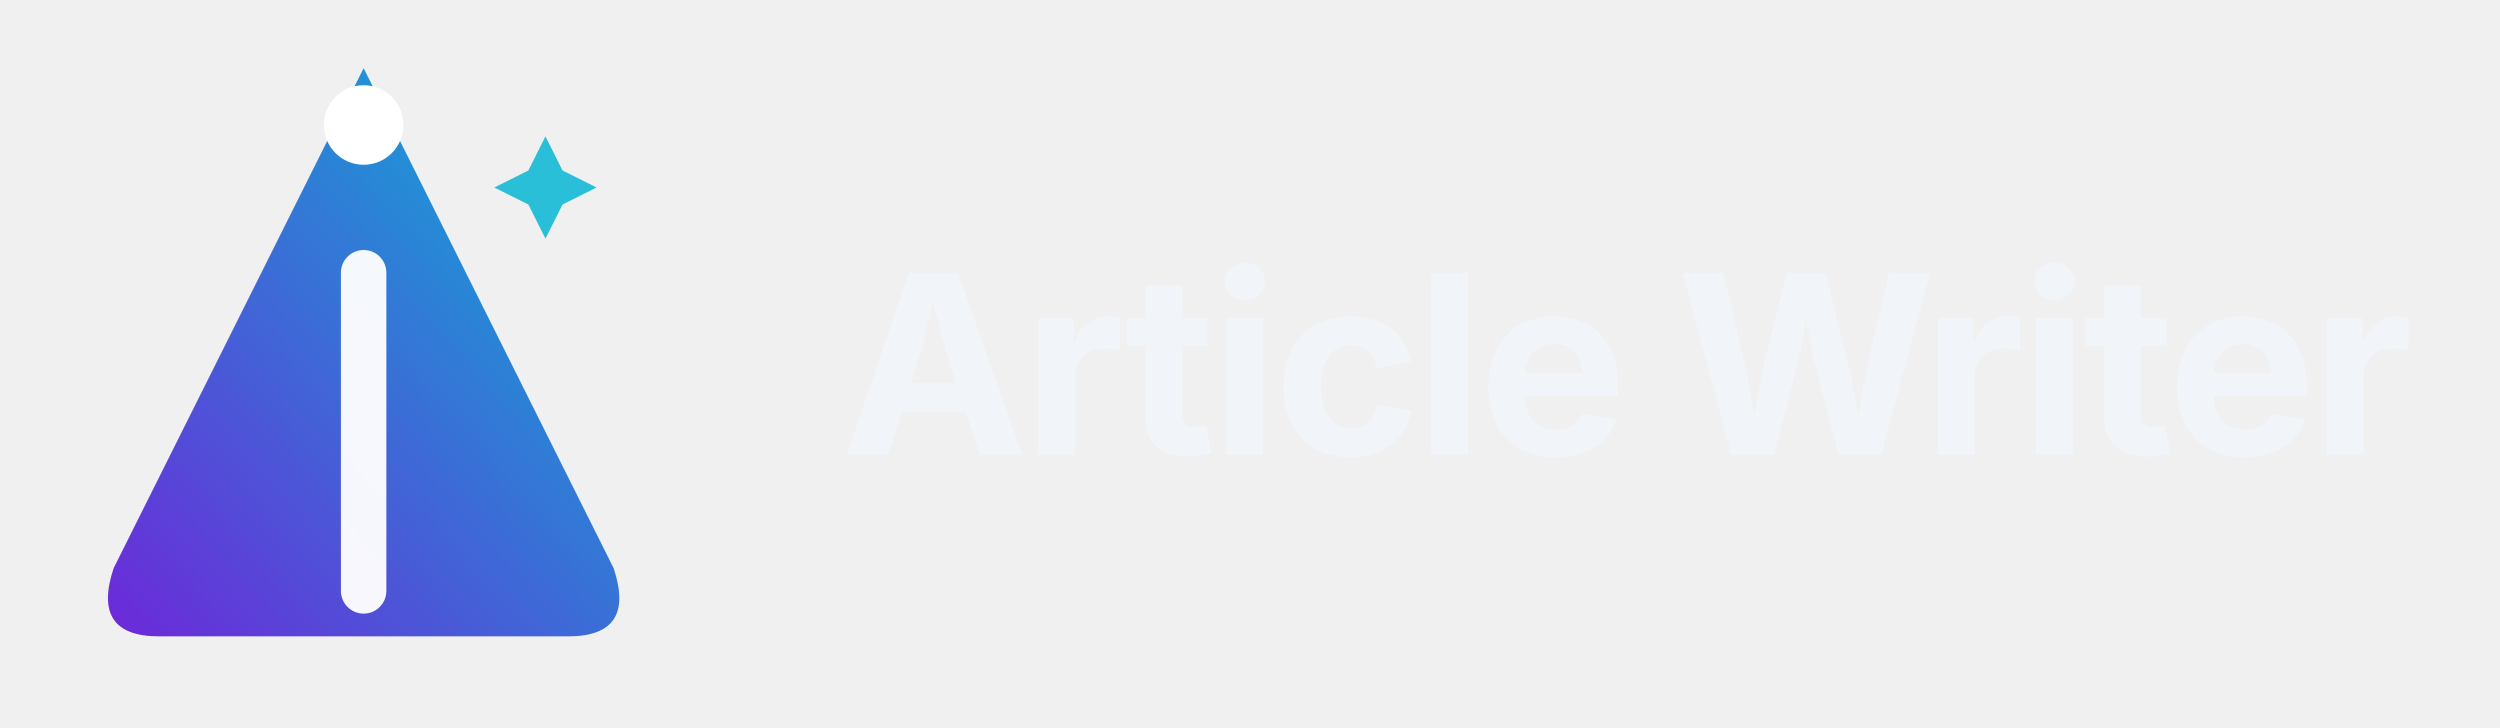
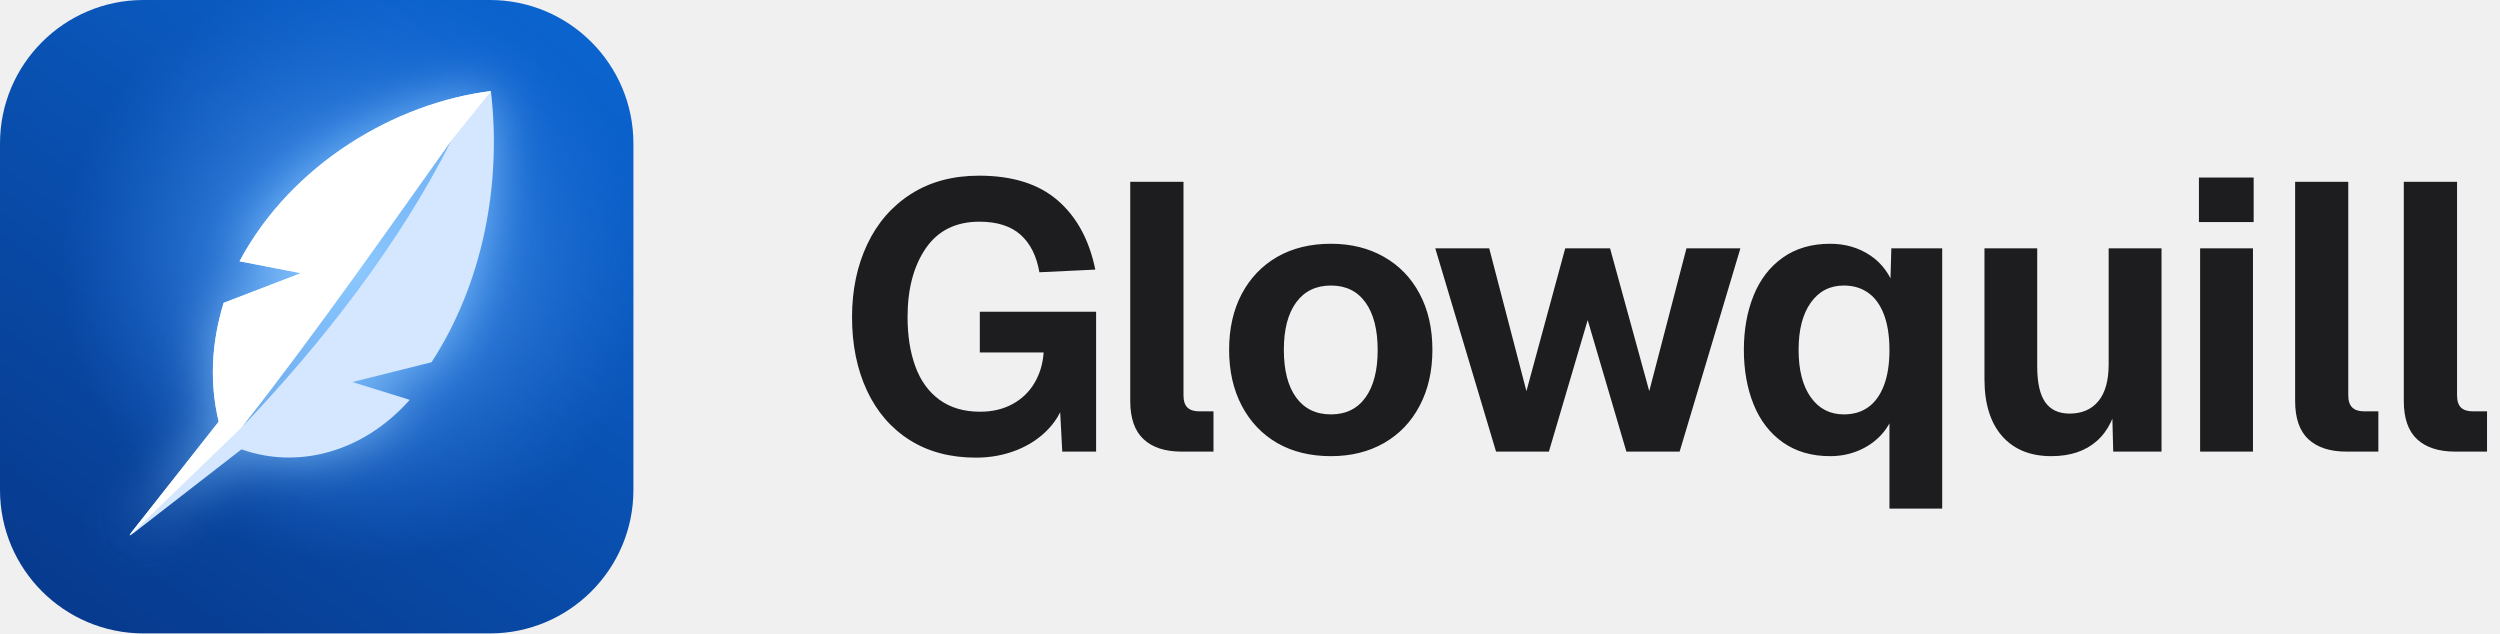
- <svg xmlns="http://www.w3.org/2000/svg" viewBox="0 0 220 64">
-   <defs>
-     <linearGradient id="aw-grad" x1="0%" y1="100%" x2="100%" y2="0%">
-       <stop offset="0%" stop-color="#6D28D9" />
-       <stop offset="100%" stop-color="#06B6D4" />
-     </linearGradient>
-   </defs>
-   <g>
-     <path d="M32 6 L10 50 Q8 56 14 56 L50 56 Q56 56 54 50 Z" fill="url(#aw-grad)" />
-     <rect x="30" y="22" width="4" height="32" rx="2" fill="white" opacity="0.95" />
-     <circle cx="32" cy="11" r="3.5" fill="white" />
-     <path d="M48 12 l1.5 3 l3 1.5 l-3 1.5 l-1.5 3 l-1.5 -3 l-3 -1.5 l3 -1.5 z" fill="#06B6D4" opacity="0.85" />
-   </g>
-   <text x="74" y="40" font-family="Inter, system-ui, sans-serif" font-size="22" font-weight="700" fill="#f1f5f9" letter-spacing="-0.02em">Article Writer</text>
+ <svg xmlns="http://www.w3.org/2000/svg" viewBox="0 0 252.60 64">
+   <svg width="64" height="64" viewBox="0 0 64 64">
+     <defs>
+       <linearGradient id="gql-bg" x1="10" y1="62" x2="54" y2="2" gradientUnits="userSpaceOnUse">
+         <stop offset="0" stop-color="#073b8f" />
+         <stop offset="1" stop-color="#0b63ce" />
+       </linearGradient>
+       <radialGradient id="gql-glow" cx="36" cy="27" r="30" gradientUnits="userSpaceOnUse">
+         <stop offset="0" stop-color="#8fcaff" stop-opacity=".95" />
+         <stop offset=".35" stop-color="#5aa8ff" stop-opacity=".55" />
+         <stop offset="1" stop-color="#2f80ed" stop-opacity="0" />
+       </radialGradient>
+       <filter id="gql-blur" x="-30%" y="-30%" width="160%" height="160%">
+         <feGaussianBlur stdDeviation="2.6" />
+       </filter>
+       <clipPath id="gql-tile">
+         <rect width="64" height="64" rx="14.5" />
+       </clipPath>
+       <clipPath id="gql-lit">
+         <path d="M53 5L45.6 14.2C39.6 22.6 32.4 33 24.4 43.2L12.8 54.4L0 66.8L0 0Z" />
+       </clipPath>
+     </defs>
+     <g clip-path="url(#gql-tile)">
+       <rect width="64" height="64" rx="14.5" fill="url(#gql-bg)" />
+       <rect width="64" height="64" rx="14.5" fill="url(#gql-glow)" />
+       <g>
+         <path d="M49.6 9.2C40 10.4 29.5 16.5 24.2 26.4L30.4 27.6L22.6 30.6C21.3 34.8 21.2 38.9 22.1 42.6L13.36 53.69Q12.8 54.4 13.51 53.85L24.4 45.4C30 47.4 36.6 45.8 41.4 40.4L35.6 38.6L43.6 36.6C48.8 28.6 50.7 18.6 49.6 9.2Z" fill="#8fcaff" opacity=".75" filter="url(#gql-blur)" />
+         <path d="M49.6 9.2C40 10.4 29.5 16.5 24.2 26.4L30.4 27.6L22.6 30.6C21.3 34.8 21.2 38.9 22.1 42.6L13.36 53.69Q12.8 54.4 13.51 53.85L24.4 45.4C30 47.4 36.6 45.8 41.4 40.4L35.6 38.6L43.6 36.6C48.8 28.6 50.7 18.6 49.6 9.2ZM45.6 14.2C39.6 22.6 32.4 33 24.4 43.2C32.6 34.6 40.4 24.6 45.6 14.2Z" fill="#d4e7ff" fill-rule="evenodd" />
+         <path d="M49.6 9.2C40 10.4 29.5 16.5 24.2 26.4L30.4 27.6L22.6 30.6C21.3 34.8 21.2 38.9 22.1 42.6L13.36 53.69Q12.8 54.4 13.51 53.85L24.4 45.4C30 47.4 36.6 45.8 41.4 40.4L35.6 38.6L43.6 36.6C48.8 28.6 50.7 18.6 49.6 9.2ZM45.6 14.2C39.6 22.6 32.4 33 24.4 43.2C32.6 34.6 40.4 24.6 45.6 14.2Z" fill="#fff" fill-rule="evenodd" clip-path="url(#gql-lit)" />
+       </g>
+     </g>
+   </svg>
+   <path transform="translate(84.48 45.63)" fill="#1d1d1f" d="M14.13 0.61Q10.25 0.61 7.43 -1.17Q4.61 -2.96 3.11 -6.18Q1.61 -9.41 1.61 -13.59Q1.61 -17.7 3.15 -20.95Q4.68 -24.19 7.58 -26.04Q10.48 -27.88 14.44 -27.88Q19.51 -27.88 22.39 -25.38Q25.27 -22.89 26.19 -18.39L20.54 -18.12Q20.12 -20.58 18.64 -21.91Q17.16 -23.23 14.48 -23.23Q10.91 -23.23 9.06 -20.54Q7.22 -17.86 7.22 -13.59Q7.22 -10.75 8.01 -8.6Q8.79 -6.45 10.44 -5.24Q12.1 -4.03 14.55 -4.03Q16.4 -4.03 17.82 -4.8Q19.24 -5.57 20.04 -6.93Q20.85 -8.29 20.97 -10.02L14.52 -10.02L14.52 -14.13L26.27 -14.13L26.27 0L22.85 0L22.54 -5.91L23.19 -5.57Q22.81 -3.76 21.52 -2.36Q20.24 -0.96 18.3 -0.17Q16.36 0.61 14.13 0.61ZM34.91 0Q32.41 0 31.07 -1.25Q29.72 -2.5 29.72 -5.11L29.72 -27.26L35.1 -27.26L35.1 -5.68Q35.1 -4.84 35.5 -4.45Q35.9 -4.07 36.67 -4.07L38.13 -4.07L38.13 0L34.91 0ZM50 0.46Q46.89 0.46 44.58 -0.86Q42.28 -2.19 40.99 -4.63Q39.71 -7.07 39.71 -10.29Q39.71 -13.52 40.99 -15.94Q42.28 -18.36 44.58 -19.68Q46.89 -21 50 -21Q53.03 -21 55.35 -19.68Q57.68 -18.36 58.96 -15.94Q60.25 -13.52 60.25 -10.29Q60.25 -7.07 58.96 -4.63Q57.68 -2.19 55.35 -0.86Q53.03 0.46 50 0.46ZM50 -3.76Q52.26 -3.76 53.49 -5.47Q54.72 -7.18 54.72 -10.25Q54.72 -13.36 53.49 -15.07Q52.26 -16.78 50 -16.78Q47.73 -16.78 46.48 -15.07Q45.24 -13.36 45.24 -10.29Q45.24 -7.18 46.48 -5.47Q47.73 -3.76 50 -3.76ZM60.54 -20.54L65.99 -20.54L69.75 -6.11L73.67 -20.54L78.2 -20.54L82.16 -6.11L85.92 -20.54L91.37 -20.54L85.23 0L79.85 0L75.94 -13.29L72.02 0L66.68 0ZM106.43 5.76L106.43 -4.34L106.89 -3.99Q106.5 -2.65 105.56 -1.65Q104.62 -0.65 103.3 -0.1Q101.97 0.46 100.44 0.46Q97.63 0.46 95.65 -0.94Q93.68 -2.34 92.7 -4.78Q91.72 -7.22 91.72 -10.29Q91.72 -13.32 92.7 -15.76Q93.68 -18.2 95.65 -19.6Q97.63 -21 100.44 -21Q102.74 -21 104.51 -19.81Q106.27 -18.62 107 -16.4L106.5 -16.2L106.62 -20.54L111.76 -20.54L111.76 5.76ZM101.82 -3.76Q103.28 -3.76 104.29 -4.49Q105.31 -5.22 105.87 -6.68Q106.43 -8.14 106.43 -10.25Q106.43 -12.4 105.87 -13.86Q105.31 -15.32 104.28 -16.05Q103.24 -16.78 101.82 -16.78Q99.71 -16.78 98.48 -15.05Q97.25 -13.32 97.25 -10.29Q97.25 -7.22 98.48 -5.49Q99.71 -3.76 101.82 -3.76ZM122.78 0.46Q119.6 0.46 117.81 -1.57Q116.03 -3.61 116.03 -7.33L116.03 -20.54L121.36 -20.54L121.36 -8.6Q121.36 -6.14 122.17 -4.99Q122.98 -3.84 124.63 -3.84Q126.51 -3.84 127.55 -5.11Q128.58 -6.37 128.58 -8.83L128.58 -20.54L133.92 -20.54L133.92 0L129.04 0L128.89 -5.8L129.58 -5.61Q129.12 -2.61 127.39 -1.08Q125.66 0.46 122.78 0.46ZM137.82 -20.54L143.16 -20.54L143.16 0L137.82 0ZM137.7 -27.69L143.23 -27.69L143.23 -23.19L137.7 -23.19ZM152.6 0Q150.11 0 148.76 -1.25Q147.42 -2.5 147.42 -5.11L147.42 -27.26L152.79 -27.26L152.79 -5.68Q152.79 -4.84 153.2 -4.45Q153.6 -4.07 154.37 -4.07L155.83 -4.07L155.83 0L152.6 0ZM163.58 0Q161.09 0 159.74 -1.25Q158.4 -2.5 158.4 -5.11L158.4 -27.26L163.78 -27.26L163.78 -5.68Q163.78 -4.84 164.18 -4.45Q164.58 -4.07 165.35 -4.07L166.81 -4.07L166.81 0L163.58 0Z" />
</svg>
